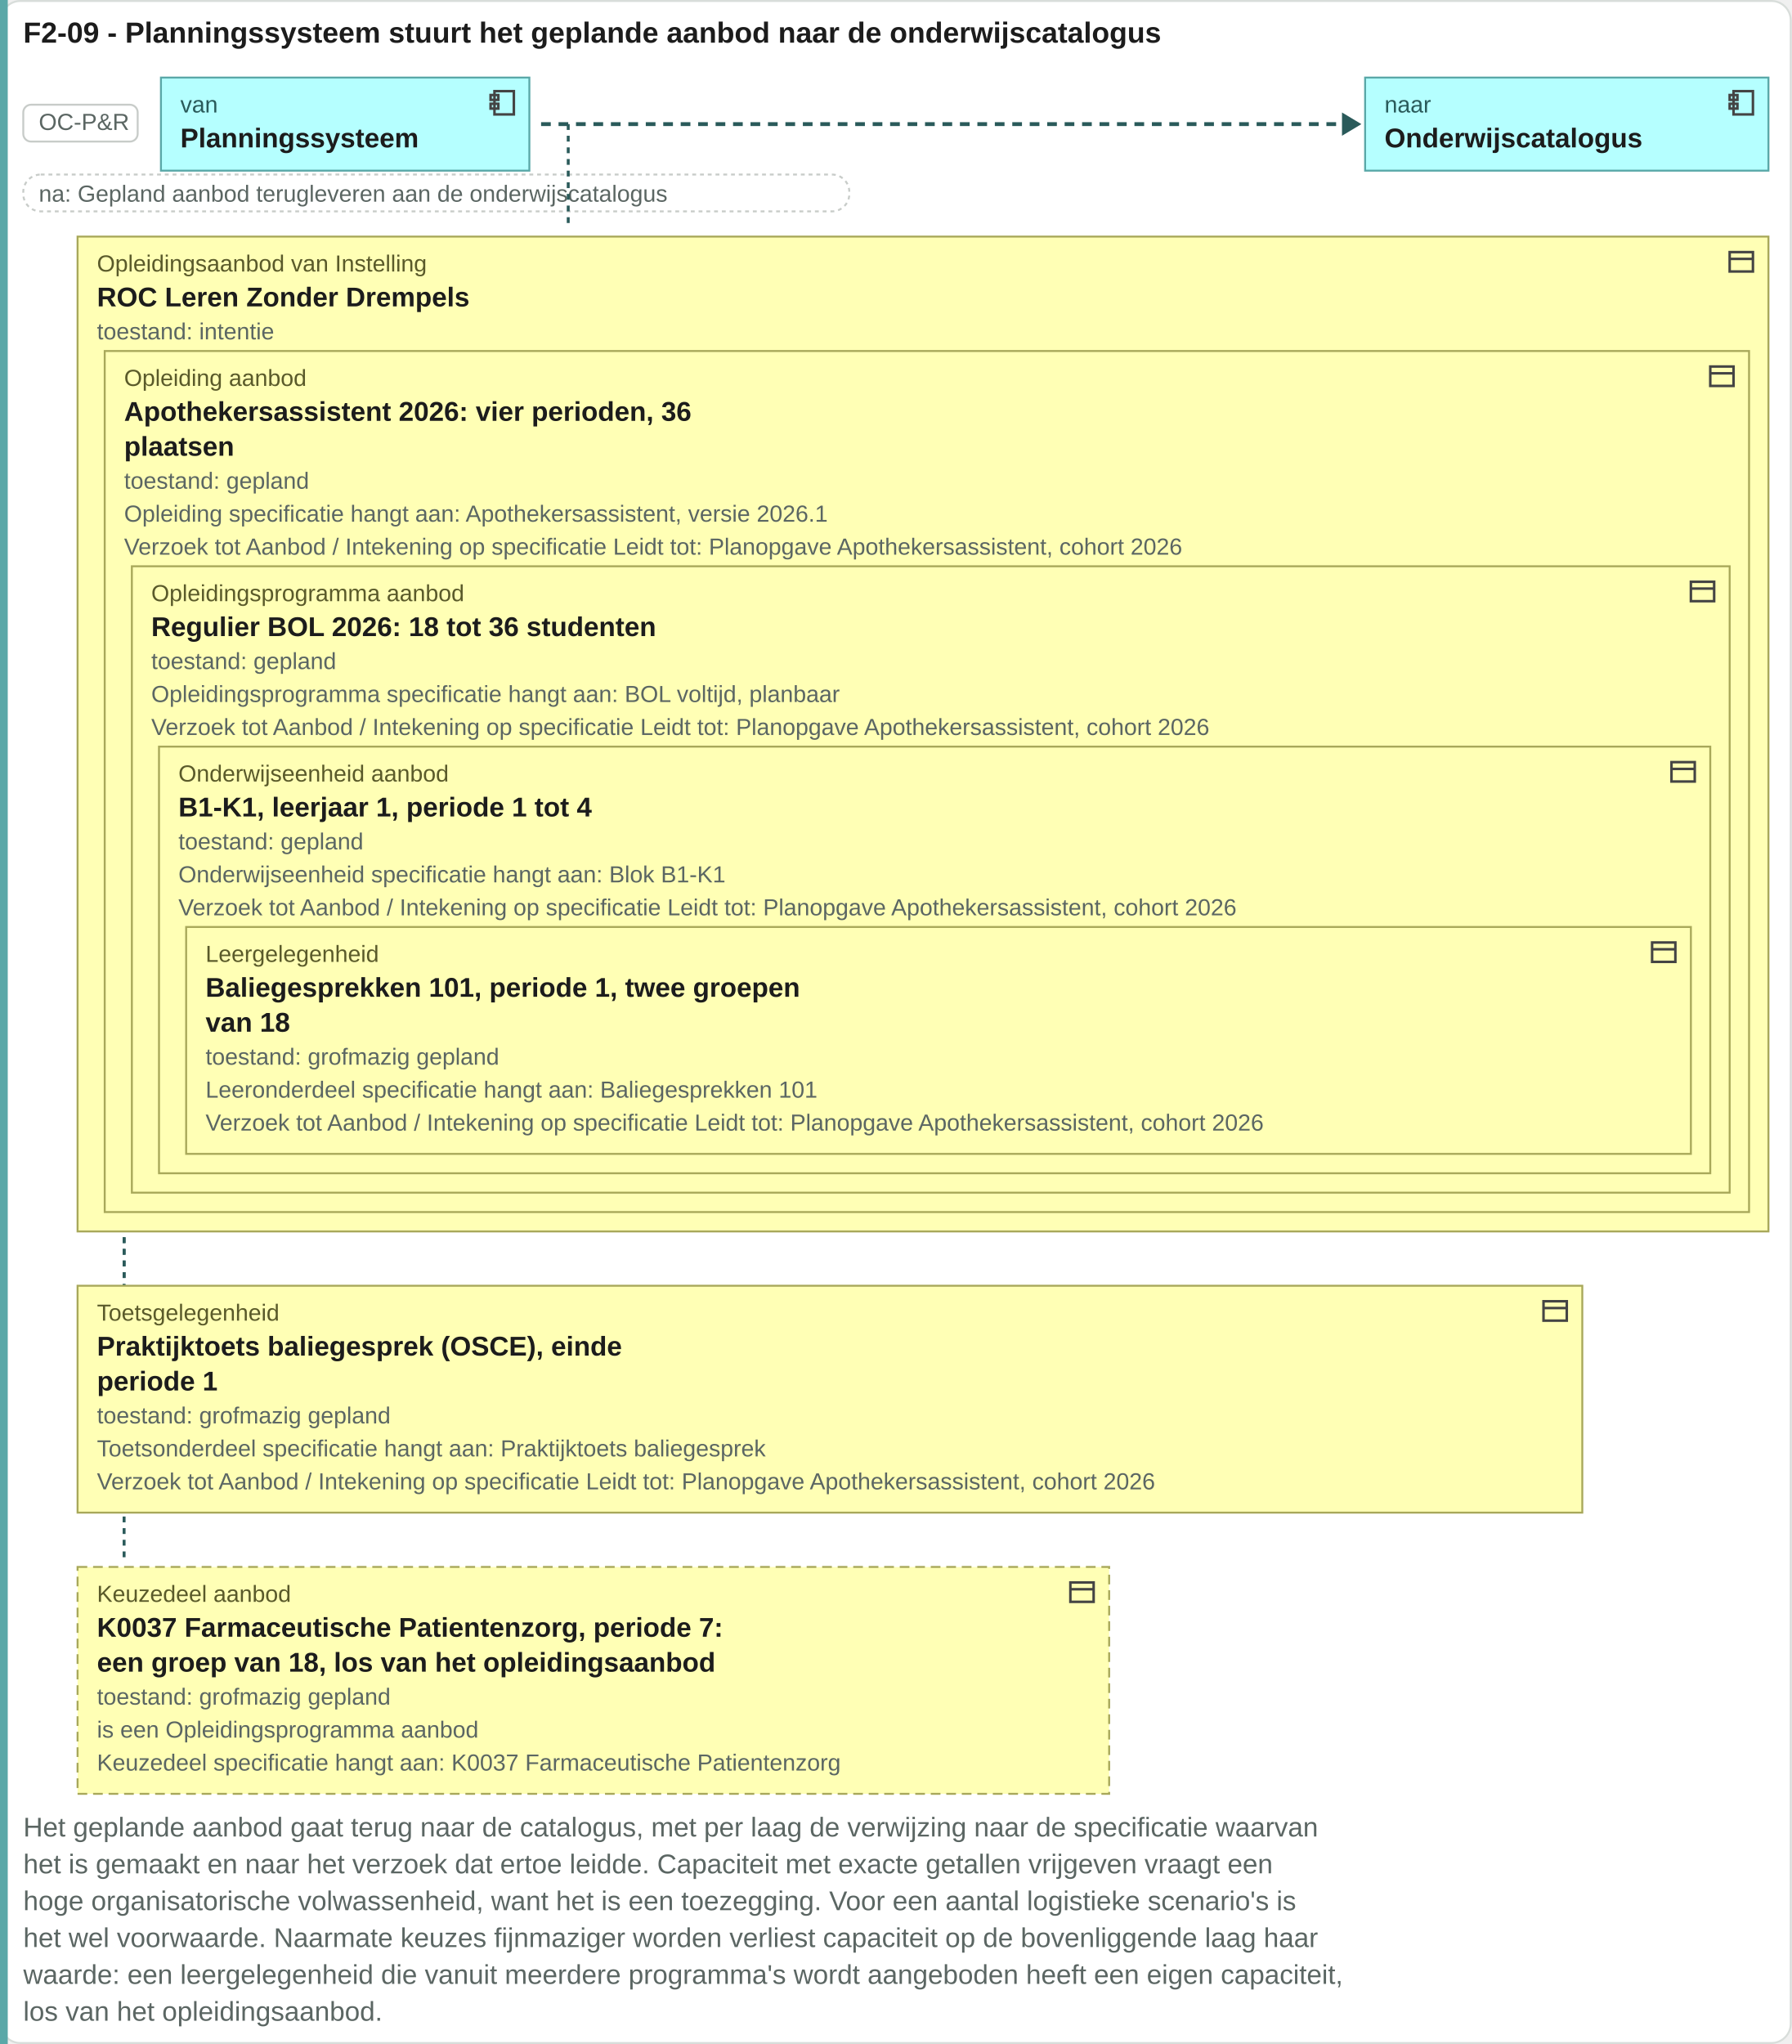
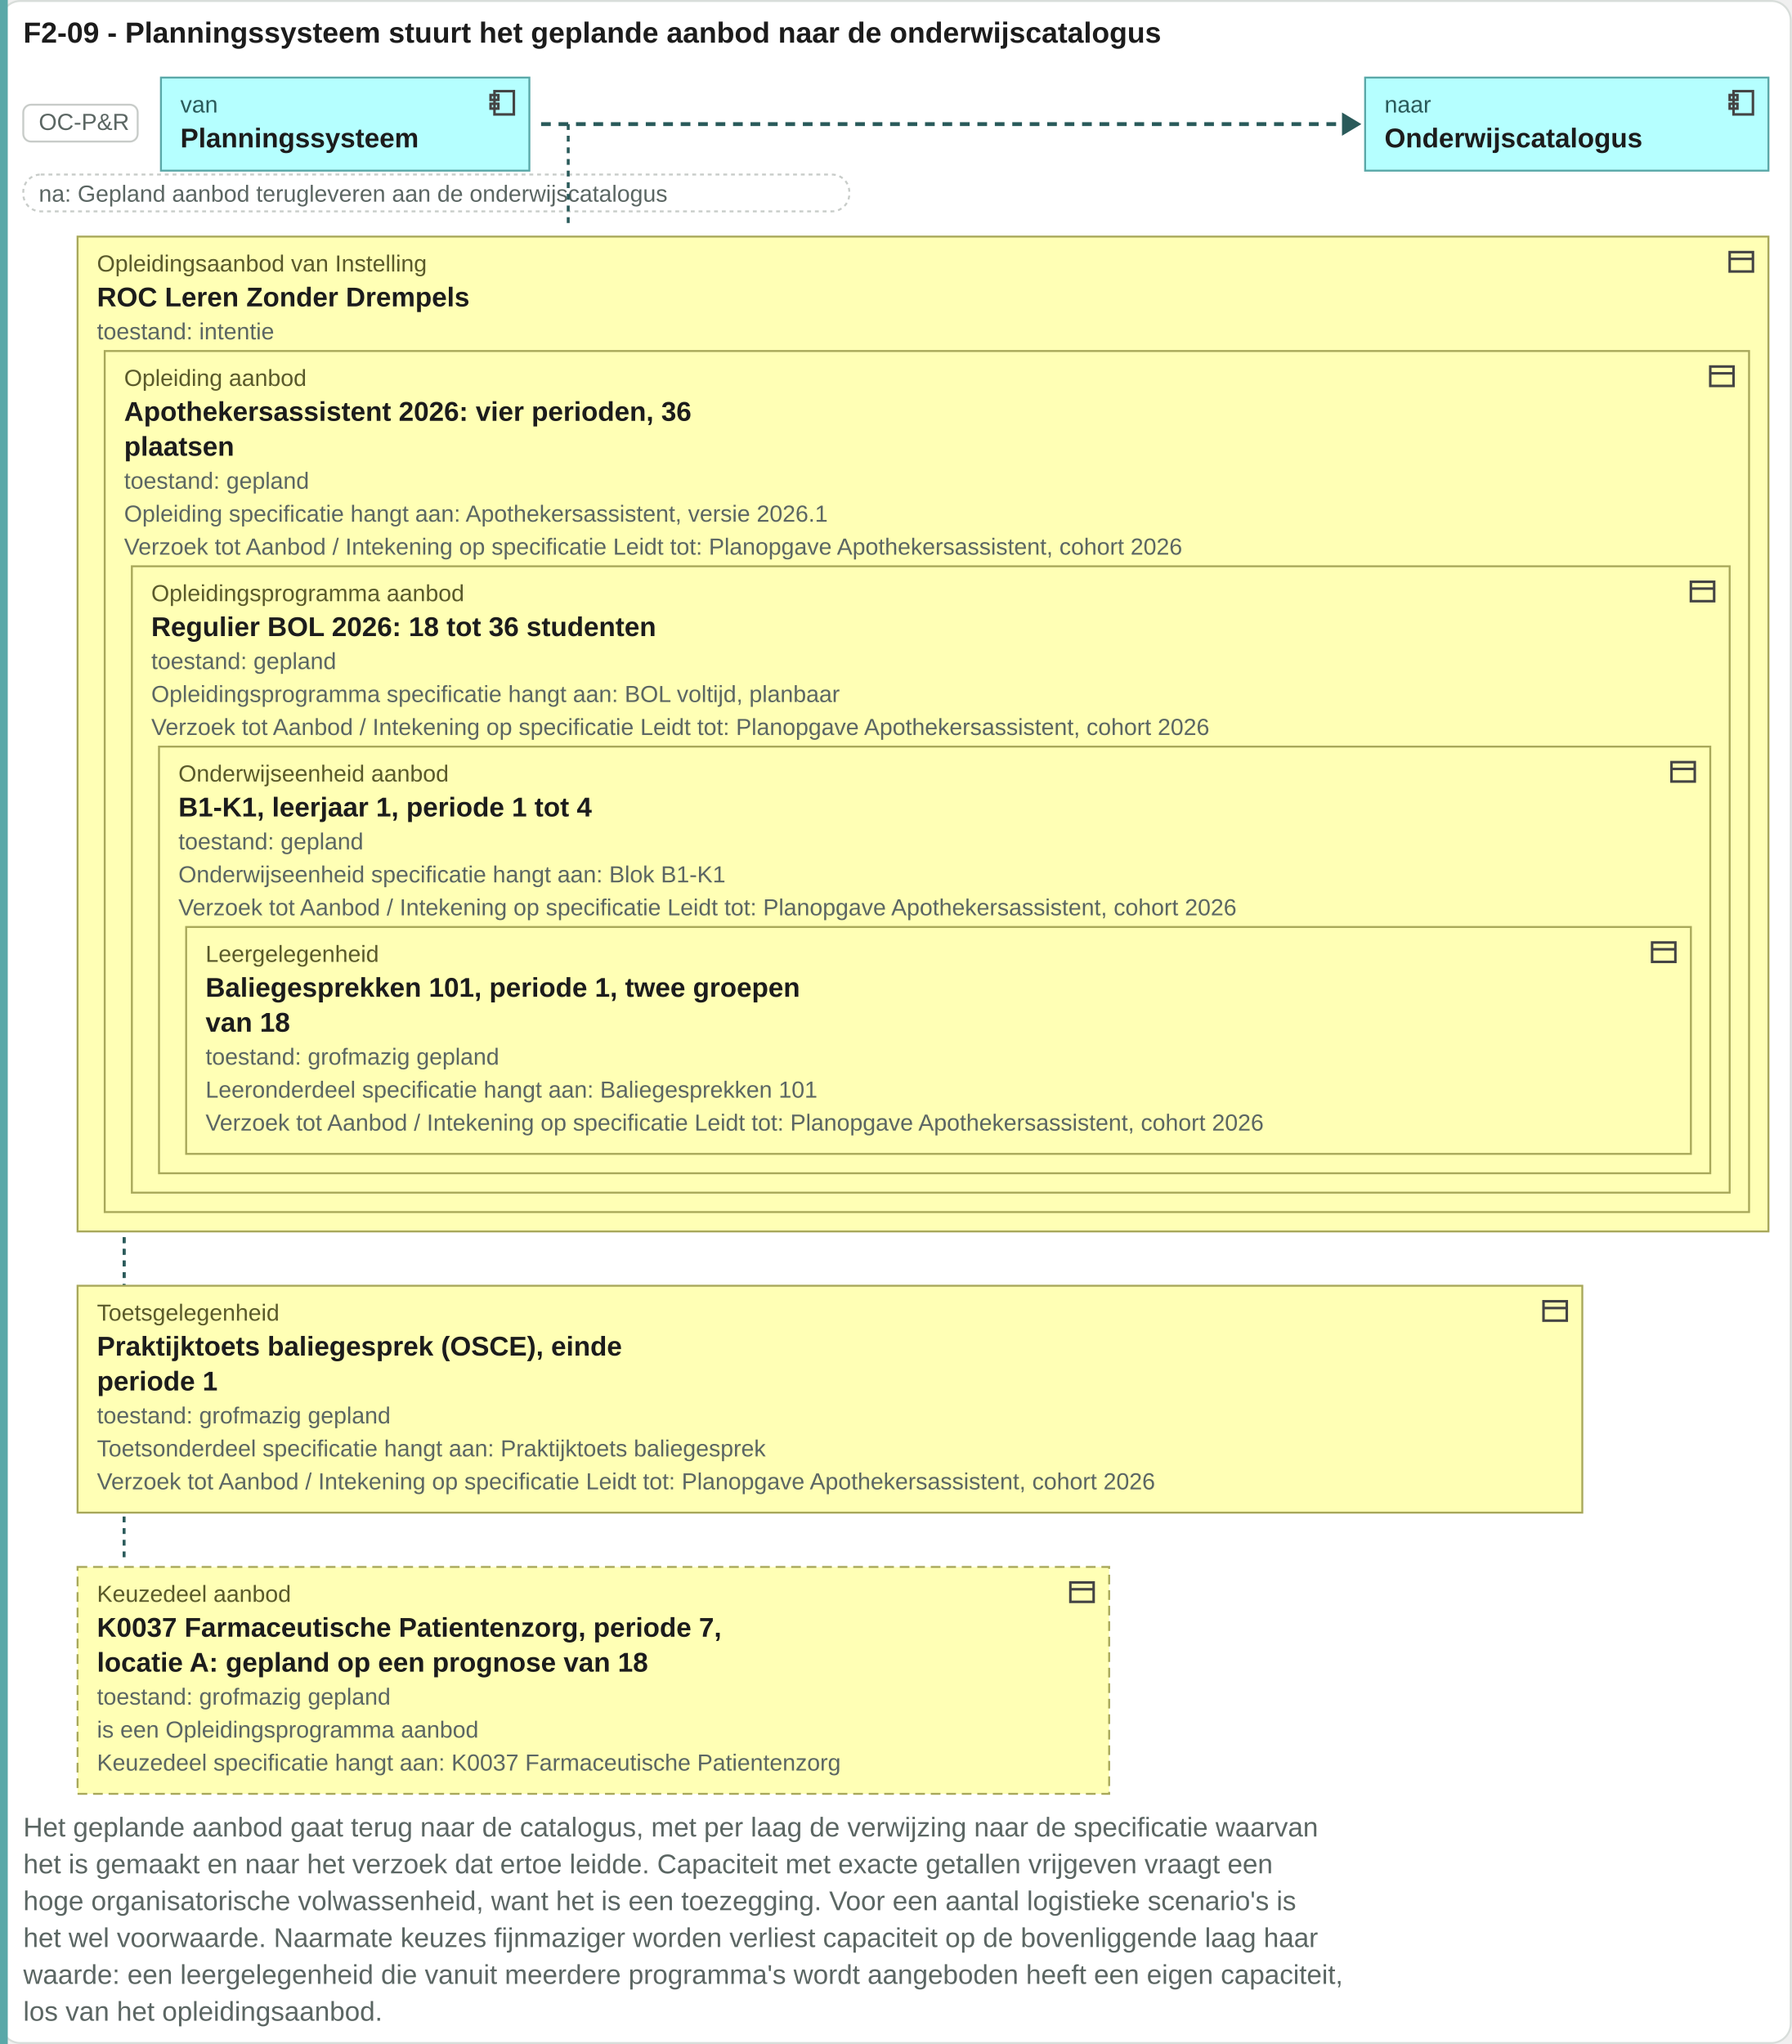
<svg xmlns="http://www.w3.org/2000/svg" viewBox="0 0 924 1054" width="924" height="1054">
  <rect x="0.5" y="0.5" width="923" height="1053" rx="10" fill="#ffffff" stroke="#d8ddda" />
  <text x="12" y="22" font-family="Arial, Helvetica, sans-serif" font-size="15" font-weight="bold" fill="#1c1c1c" text-anchor="start">F2-09 - Planningssysteem stuurt het geplande aanbod naar de onderwijscatalogus</text>
  <rect x="0" y="0" width="4" height="1054" fill="#5aa8a8" />
  <rect x="12" y="54" width="59" height="19" rx="4" fill="#ffffff" stroke="#c8ccc9" />
  <text x="20" y="67" font-family="Arial, Helvetica, sans-serif" font-size="12" fill="#5b6663" text-anchor="start">OC-P&amp;R</text>
  <rect x="83" y="40" width="190" height="48" rx="0" fill="#b5ffff" stroke="#5aa8a8" />
  <g transform="translate(251,45)" fill="none" stroke="#444" stroke-width="1.3">
    <rect x="4" y="2" width="10" height="12" />
    <rect x="2" y="4" width="4" height="2.5" />
    <rect x="2" y="8.5" width="4" height="2.5" />
  </g>
  <text x="93" y="58" font-family="Arial, Helvetica, sans-serif" font-size="12" fill="#2a5a5a" text-anchor="start">van</text>
  <text x="93" y="76" font-family="Arial, Helvetica, sans-serif" font-size="14" font-weight="bold" fill="#1c1c1c" text-anchor="start">Planningssysteem</text>
  <path d="M279.04 64H694.08" stroke="#2a5a5a" stroke-width="2" stroke-dasharray="5 4" />
  <path d="M692.08 58l10 6-10 6z" fill="#2a5a5a" />
  <rect x="704" y="40" width="208" height="48" rx="0" fill="#b5ffff" stroke="#5aa8a8" />
  <g transform="translate(890,45)" fill="none" stroke="#444" stroke-width="1.3">
    <rect x="4" y="2" width="10" height="12" />
    <rect x="2" y="4" width="4" height="2.5" />
    <rect x="2" y="8.5" width="4" height="2.5" />
  </g>
  <text x="714" y="58" font-family="Arial, Helvetica, sans-serif" font-size="12" fill="#2a5a5a" text-anchor="start">naar</text>
  <text x="714" y="76" font-family="Arial, Helvetica, sans-serif" font-size="14" font-weight="bold" fill="#1c1c1c" text-anchor="start">Onderwijscatalogus</text>
  <rect x="12" y="90" width="426" height="19" rx="9" fill="#ffffff" stroke="#c8ccc9" stroke-dasharray="2 2" />
  <text x="20" y="104" font-family="Arial, Helvetica, sans-serif" font-size="12" fill="#5b6663" text-anchor="start">na: Gepland aanbod terugleveren aan de onderwijscatalogus</text>
  <path d="M293.04 64V118" stroke="#2a5a5a" stroke-width="1.5" stroke-dasharray="3 3" />
  <path d="M64 122V659" stroke="#2a5a5a" stroke-width="1.5" stroke-dasharray="3 3" />
  <path d="M64 122V804" stroke="#2a5a5a" stroke-width="1.5" stroke-dasharray="3 3" />
  <rect x="40" y="122" width="872" height="513" rx="0" fill="#ffffb5" stroke="#a8a85a" />
  <g transform="translate(890,127)" fill="none" stroke="#444" stroke-width="1.3">
    <rect x="2" y="3" width="12" height="10" />
    <path d="M2 6.5h12" />
  </g>
  <text x="50" y="140" font-family="Arial, Helvetica, sans-serif" font-size="12" fill="#5a5a2a" text-anchor="start">Opleidingsaanbod van Instelling</text>
  <rect x="54" y="181" width="848" height="444" rx="0" fill="#ffffb5" stroke="#a8a85a" />
  <g transform="translate(880,186)" fill="none" stroke="#444" stroke-width="1.3">
    <rect x="2" y="3" width="12" height="10" />
    <path d="M2 6.5h12" />
  </g>
  <text x="64" y="199" font-family="Arial, Helvetica, sans-serif" font-size="12" fill="#5a5a2a" text-anchor="start">Opleiding aanbod</text>
  <rect x="68" y="292" width="824" height="323" rx="0" fill="#ffffb5" stroke="#a8a85a" />
  <g transform="translate(870,297)" fill="none" stroke="#444" stroke-width="1.3">
    <rect x="2" y="3" width="12" height="10" />
    <path d="M2 6.5h12" />
  </g>
  <text x="78" y="310" font-family="Arial, Helvetica, sans-serif" font-size="12" fill="#5a5a2a" text-anchor="start">Opleidingsprogramma aanbod</text>
  <rect x="82" y="385" width="800" height="220" rx="0" fill="#ffffb5" stroke="#a8a85a" />
  <g transform="translate(860,390)" fill="none" stroke="#444" stroke-width="1.3">
    <rect x="2" y="3" width="12" height="10" />
    <path d="M2 6.5h12" />
  </g>
  <text x="92" y="403" font-family="Arial, Helvetica, sans-serif" font-size="12" fill="#5a5a2a" text-anchor="start">Onderwijseenheid aanbod</text>
  <rect x="96" y="478" width="776" height="117" rx="0" fill="#ffffb5" stroke="#a8a85a" />
  <g transform="translate(850,483)" fill="none" stroke="#444" stroke-width="1.3">
    <rect x="2" y="3" width="12" height="10" />
    <path d="M2 6.5h12" />
  </g>
  <text x="106" y="496" font-family="Arial, Helvetica, sans-serif" font-size="12" fill="#5a5a2a" text-anchor="start">Leergelegenheid</text>
  <text x="106" y="514" font-family="Arial, Helvetica, sans-serif" font-size="14" font-weight="bold" fill="#1c1c1c" text-anchor="start">Baliegesprekken 101, periode 1, twee groepen</text>
  <text x="106" y="532" font-family="Arial, Helvetica, sans-serif" font-size="14" font-weight="bold" fill="#1c1c1c" text-anchor="start">van 18</text>
  <text x="106" y="549" font-family="Arial, Helvetica, sans-serif" font-size="12" fill="#5b6663" text-anchor="start">toestand: grofmazig gepland</text>
  <text x="106" y="566" font-family="Arial, Helvetica, sans-serif" font-size="12" fill="#5b6663" text-anchor="start">Leeronderdeel specificatie hangt aan: Baliegesprekken 101</text>
  <text x="106" y="583" font-family="Arial, Helvetica, sans-serif" font-size="12" fill="#5b6663" text-anchor="start">Verzoek tot Aanbod / Intekening op specificatie Leidt tot: Planopgave Apothekersassistent, cohort 2026</text>
  <text x="92" y="421" font-family="Arial, Helvetica, sans-serif" font-size="14" font-weight="bold" fill="#1c1c1c" text-anchor="start">B1-K1, leerjaar 1, periode 1 tot 4</text>
  <text x="92" y="438" font-family="Arial, Helvetica, sans-serif" font-size="12" fill="#5b6663" text-anchor="start">toestand: gepland</text>
  <text x="92" y="455" font-family="Arial, Helvetica, sans-serif" font-size="12" fill="#5b6663" text-anchor="start">Onderwijseenheid specificatie hangt aan: Blok B1-K1</text>
  <text x="92" y="472" font-family="Arial, Helvetica, sans-serif" font-size="12" fill="#5b6663" text-anchor="start">Verzoek tot Aanbod / Intekening op specificatie Leidt tot: Planopgave Apothekersassistent, cohort 2026</text>
  <text x="78" y="328" font-family="Arial, Helvetica, sans-serif" font-size="14" font-weight="bold" fill="#1c1c1c" text-anchor="start">Regulier BOL 2026: 18 tot 36 studenten</text>
  <text x="78" y="345" font-family="Arial, Helvetica, sans-serif" font-size="12" fill="#5b6663" text-anchor="start">toestand: gepland</text>
  <text x="78" y="362" font-family="Arial, Helvetica, sans-serif" font-size="12" fill="#5b6663" text-anchor="start">Opleidingsprogramma specificatie hangt aan: BOL voltijd, planbaar</text>
  <text x="78" y="379" font-family="Arial, Helvetica, sans-serif" font-size="12" fill="#5b6663" text-anchor="start">Verzoek tot Aanbod / Intekening op specificatie Leidt tot: Planopgave Apothekersassistent, cohort 2026</text>
  <text x="64" y="217" font-family="Arial, Helvetica, sans-serif" font-size="14" font-weight="bold" fill="#1c1c1c" text-anchor="start">Apothekersassistent 2026: vier perioden, 36</text>
  <text x="64" y="235" font-family="Arial, Helvetica, sans-serif" font-size="14" font-weight="bold" fill="#1c1c1c" text-anchor="start">plaatsen</text>
  <text x="64" y="252" font-family="Arial, Helvetica, sans-serif" font-size="12" fill="#5b6663" text-anchor="start">toestand: gepland</text>
  <text x="64" y="269" font-family="Arial, Helvetica, sans-serif" font-size="12" fill="#5b6663" text-anchor="start">Opleiding specificatie hangt aan: Apothekersassistent, versie 2026.1</text>
  <text x="64" y="286" font-family="Arial, Helvetica, sans-serif" font-size="12" fill="#5b6663" text-anchor="start">Verzoek tot Aanbod / Intekening op specificatie Leidt tot: Planopgave Apothekersassistent, cohort 2026</text>
  <text x="50" y="158" font-family="Arial, Helvetica, sans-serif" font-size="14" font-weight="bold" fill="#1c1c1c" text-anchor="start">ROC Leren Zonder Drempels</text>
  <text x="50" y="175" font-family="Arial, Helvetica, sans-serif" font-size="12" fill="#5b6663" text-anchor="start">toestand: intentie</text>
  <rect x="40" y="663" width="776" height="117" rx="0" fill="#ffffb5" stroke="#a8a85a" />
  <g transform="translate(794,668)" fill="none" stroke="#444" stroke-width="1.3">
    <rect x="2" y="3" width="12" height="10" />
    <path d="M2 6.5h12" />
  </g>
  <text x="50" y="681" font-family="Arial, Helvetica, sans-serif" font-size="12" fill="#5a5a2a" text-anchor="start">Toetsgelegenheid</text>
  <text x="50" y="699" font-family="Arial, Helvetica, sans-serif" font-size="14" font-weight="bold" fill="#1c1c1c" text-anchor="start">Praktijktoets baliegesprek (OSCE), einde</text>
  <text x="50" y="717" font-family="Arial, Helvetica, sans-serif" font-size="14" font-weight="bold" fill="#1c1c1c" text-anchor="start">periode 1</text>
  <text x="50" y="734" font-family="Arial, Helvetica, sans-serif" font-size="12" fill="#5b6663" text-anchor="start">toestand: grofmazig gepland</text>
  <text x="50" y="751" font-family="Arial, Helvetica, sans-serif" font-size="12" fill="#5b6663" text-anchor="start">Toetsonderdeel specificatie hangt aan: Praktijktoets baliegesprek</text>
  <text x="50" y="768" font-family="Arial, Helvetica, sans-serif" font-size="12" fill="#5b6663" text-anchor="start">Verzoek tot Aanbod / Intekening op specificatie Leidt tot: Planopgave Apothekersassistent, cohort 2026</text>
  <rect x="40" y="808" width="532" height="117" rx="0" fill="#ffffb5" stroke="#a8a85a" stroke-dasharray="5 3" />
  <g transform="translate(550,813)" fill="none" stroke="#444" stroke-width="1.3">
    <rect x="2" y="3" width="12" height="10" />
    <path d="M2 6.5h12" />
  </g>
  <text x="50" y="826" font-family="Arial, Helvetica, sans-serif" font-size="12" fill="#5a5a2a" text-anchor="start">Keuzedeel aanbod</text>
-   <text x="50" y="844" font-family="Arial, Helvetica, sans-serif" font-size="14" font-weight="bold" fill="#1c1c1c" text-anchor="start">K0037 Farmaceutische Patientenzorg, periode 7:</text>
-   <text x="50" y="862" font-family="Arial, Helvetica, sans-serif" font-size="14" font-weight="bold" fill="#1c1c1c" text-anchor="start">een groep van 18, los van het opleidingsaanbod</text>
+   <text x="50" y="844" font-family="Arial, Helvetica, sans-serif" font-size="14" font-weight="bold" fill="#1c1c1c" text-anchor="start">K0037 Farmaceutische Patientenzorg, periode 7,</text>
+   <text x="50" y="862" font-family="Arial, Helvetica, sans-serif" font-size="14" font-weight="bold" fill="#1c1c1c" text-anchor="start">locatie A: gepland op een prognose van 18</text>
  <text x="50" y="879" font-family="Arial, Helvetica, sans-serif" font-size="12" fill="#5b6663" text-anchor="start">toestand: grofmazig gepland</text>
  <text x="50" y="896" font-family="Arial, Helvetica, sans-serif" font-size="12" fill="#5b6663" text-anchor="start">is een Opleidingsprogramma aanbod</text>
  <text x="50" y="913" font-family="Arial, Helvetica, sans-serif" font-size="12" fill="#5b6663" text-anchor="start">Keuzedeel specificatie hangt aan: K0037 Farmaceutische Patientenzorg</text>
  <text x="12" y="947" font-family="Arial, Helvetica, sans-serif" font-size="14" fill="#5b6663" text-anchor="start">Het geplande aanbod gaat terug naar de catalogus, met per laag de verwijzing naar de specificatie waarvan</text>
  <text x="12" y="966" font-family="Arial, Helvetica, sans-serif" font-size="14" fill="#5b6663" text-anchor="start">het is gemaakt en naar het verzoek dat ertoe leidde. Capaciteit met exacte getallen vrijgeven vraagt een</text>
  <text x="12" y="985" font-family="Arial, Helvetica, sans-serif" font-size="14" fill="#5b6663" text-anchor="start">hoge organisatorische volwassenheid, want het is een toezegging. Voor een aantal logistieke scenario's is</text>
  <text x="12" y="1004" font-family="Arial, Helvetica, sans-serif" font-size="14" fill="#5b6663" text-anchor="start">het wel voorwaarde. Naarmate keuzes fijnmaziger worden verliest capaciteit op de bovenliggende laag haar</text>
  <text x="12" y="1023" font-family="Arial, Helvetica, sans-serif" font-size="14" fill="#5b6663" text-anchor="start">waarde: een leergelegenheid die vanuit meerdere programma's wordt aangeboden heeft een eigen capaciteit,</text>
  <text x="12" y="1042" font-family="Arial, Helvetica, sans-serif" font-size="14" fill="#5b6663" text-anchor="start">los van het opleidingsaanbod.</text>
</svg>
